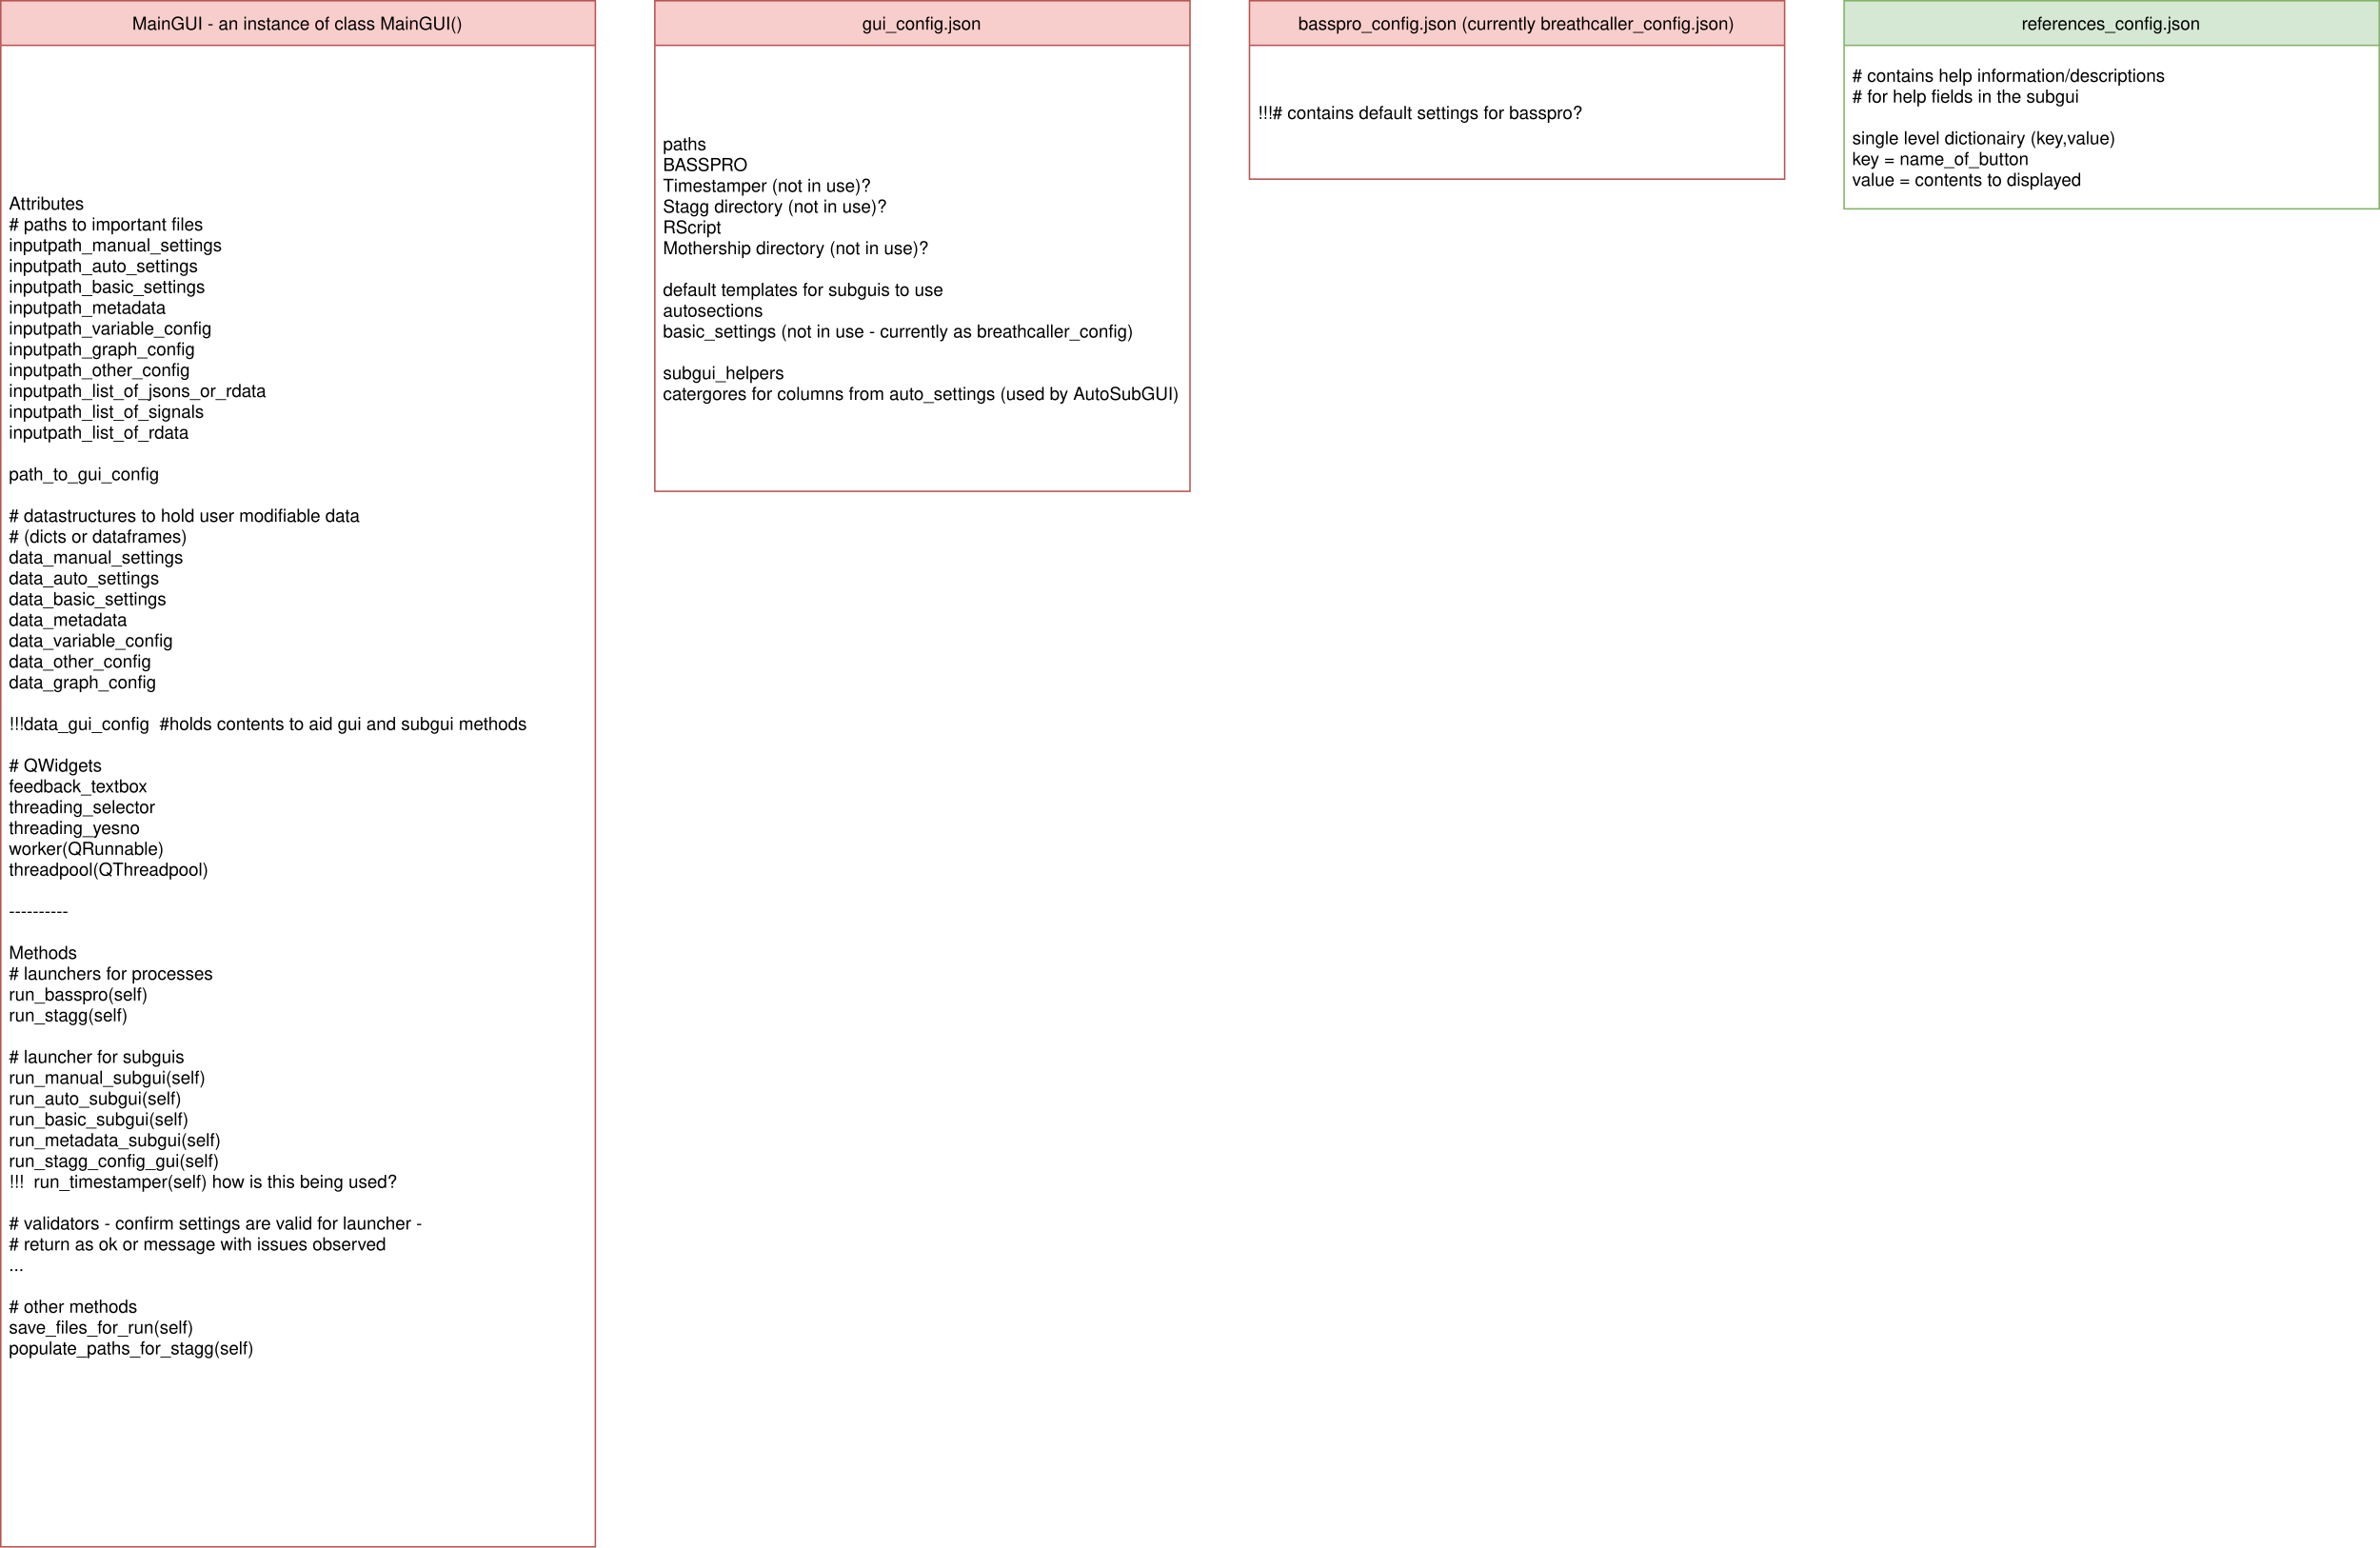
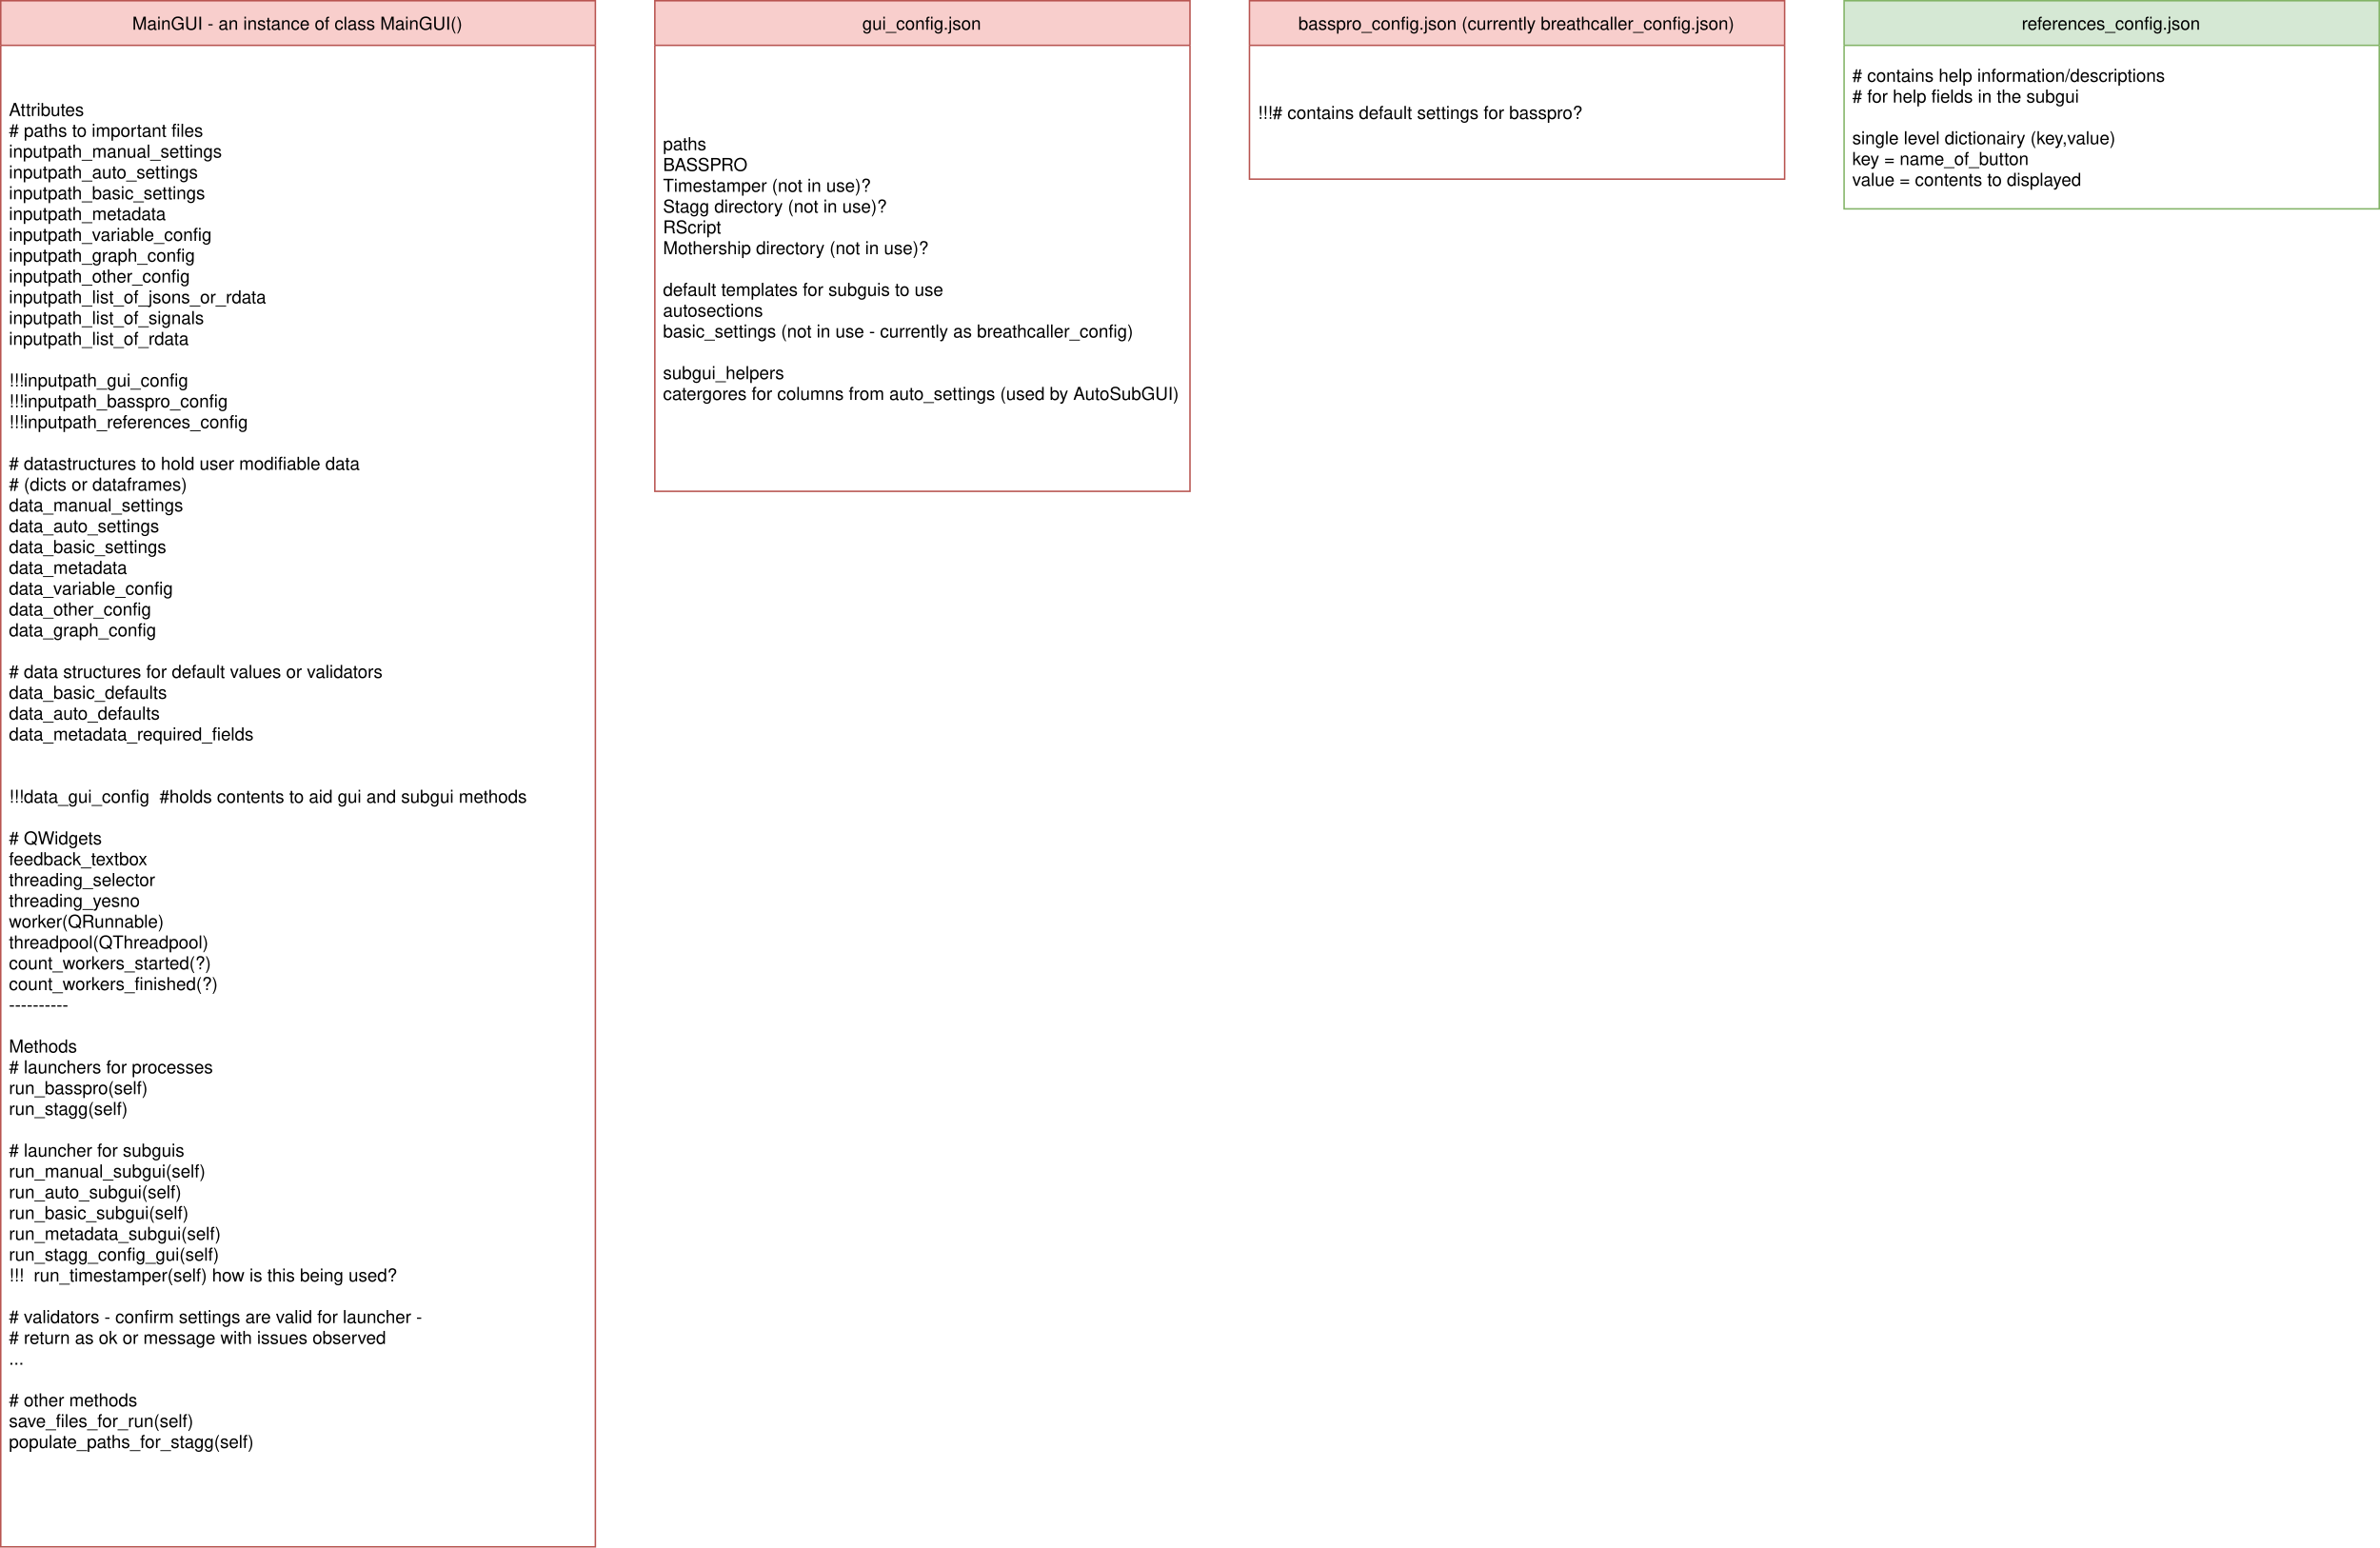
- <svg xmlns="http://www.w3.org/2000/svg" version="1.1" width="1601px" height="1041px" viewBox="-0.5 -0.5 1601 1041" content="&lt;mxfile host=&quot;app.diagrams.net&quot; modified=&quot;2022-03-17T19:03:42.983Z&quot; agent=&quot;5.0 (Windows NT 10.0; Win64; x64) AppleWebKit/537.36 (KHTML, like Gecko) Chrome/99.0.484.51 Safari/537.36&quot; etag=&quot;fPXr7fIddwUcW8bV2nOA&quot; version=&quot;17.1.3&quot; type=&quot;github&quot; pages=&quot;6&quot;&gt;&lt;diagram id=&quot;HBo_kHOL0tXaNQiaSr8c&quot; name=&quot;MainGUI&quot;&gt;7VnBbts4EP2WHgwkhwSyFWfTY+y22QIxto1b7NGgJErihiK1JBXb/fqdISnbsmRbCerTJgggafiGGpLDN4/yIJwWqwdFynwmE8oHoyBZDcJPg9FoePtHCBe0rJ3lY3jjDJliiQdtDXP2i3pj4K0VS6huAI2U3LCyaYylEDQ2DRtRSi6bsFTy5ltLktGWYR4T3rb+zRKTO+vdONja/6Qsy+s3DwPfUpAa7A06J4lc7pjCz4NwqqQ07q5YTSnHyavnxfl9OdC6CUxRYfo4vDxcRbOgWkf5PBSP5UrN6L9XvpcXwis/4Blh4uHnVzBe4RQK7EFoQ0RM4VamONecaA1XD7249AM063rW9JIVnAh4mqRSmLlvCeA5zhlPHslaVhg1dBw/10+TXCr2C/CEQ9MQDNCsjE+KMGgg5ujp+1RUA+ZbPRXDPdOMrBrAR6JNHY3knJSaRTY+dCyIypiYSGNk4UEp43wquVR2cGF6F9M4ttEp+Ux3WqK78c0YPfysUmXo6uByDTdJALuHyoIatQaId7jxabNuPi63SXhTp1q+m4BBjSQ+87NN19vkgBufH6/IlVErV+6NUSyqDGzQ0S2Mf+jGHtqBmlzbzYrdFqVUkEIGdyDjTfh0NLgPbJaVlUG3RUFERfhCU2OYyE6ASWVkT2hENIt7YmHKSEIMOY56IYoRyJ0F0E/KsuPgDBmyF1KanKpeSM60Wch08Y+WQi+kWqjTQdc+mmWC8BPzUINb/XZ4WQdYDeDsjuA7HFyqYM+wlarYVIpuciZHph4FlaYK2VQmLLVT7R0Od3eRsNhgN1J5bKpIQfVllws298k3izuZahZ1OsvcS48kmAX0yC2LO5UsFnQo9zrwHz58cC7bVdyZYFwW7eqtASbbLBdhiavWtmjgva4i9wgjzWXSMRO+20ML+R0KbkZN5xSmlCYRFIAFEKyJ5KoLY3JFSQKLAIvBQRtgPhxDrakWsguylOqZqovvT5UQuCKdmeT6KUGbXHz/sbm/7J7sq81fd/vs0JTVc8NJJWJYd201DSZ6qWRMte7mVlUJzEsNoAuYjLRzBAiCgptlhyGnA9rE45b/YDT1nrOo4zG5bdcD6HdeD2S9+XqB7Zz4rbA4ioat0/A0DHjHkKKE7PFOwGtLJFi7cXJ7iShkn6M6KL9fenEmFGEGA5A2Aa7cfkyZKnDiN8wDApjW2M267CzU1dEVVRT4WDghAWT6XDMqDEmjaEYtAlIEx6Iry9syArJ+gUF09Hl9fd1rYJbNjpEGDJC80IWVEYsUK14lDq9IKcuKE0MXVo9Y/IEUP8ROe8oW+aYl/YR0UndHJ3oTTH0m4JHTFN1QETI4XNx7c8GSBHue6JLEsGiPFvbpZmt58tIOTRLcU27PEDk4UuhhUkqGLAyxjSfwDwFPg+vxYAyxTuF5uH2Gf4QrMwWpYBRod+yXQuldUtTDEyUNbIloo9R7idjDp4q2svVSNuwtZetD4G+XsuOWlN1Wu2vUUu8nmjOcaO5OHmnC2448CMNzpcFtKw38saVNJJP7+fzb019dTT+2LI/yU0hjFbRj9Ms9Rq+d5shCqM6YstJk3d/1aR4rVpquppmlT52z8nVdb28TmpKKI9bQokTq3EqMTUl3kg/66YoBy7WGFzOgma72fX28H1td0CqFicXXdQWKQFOZHMiTb+TuAQJ3cS5yykurkNoxxDAulUm1MzjYN1Uh7LOShR9HI0xbnyEOjOgeGudV9PDza/vjx3uJ6FEixq8tEd3UEJyLGobtL2OKphRGBSr7/1spkjG9S266KsXdKApvb39PpRiO3lgqhmf7+DVsf/1yghUPwrBRtI2El5bIgFEKggQIr0qotnTt6LCht62/Yx/vmjLqjteWDIHLB9tzdCfTwfa3n0Q4fXEf3pklXsIc6z9TuExtzJfNl9uWwA4kEKSg+I0nqmDhRRPnxlsj90/9CdNQI9bIi+8k+Aad/Gqh3J31Z9PJw7ZQ9p8RmhQYXOyW645KbXHvvxOcQVXfvZUqR2dLmrasxg8j+2y5VZo7Isuxoc8xK1LfeeUNvPJ71NXH12cIPG5/0bRtO78Lh5//Aw==&lt;/diagram&gt;&lt;diagram id=&quot;ODklJh6Hm-18FXSeN4Gt&quot; name=&quot;BasicSubGUI&quot;&gt;nVbfb9owEP5b+oC0PVAFAi17bNJfk2Bah6pNe0FOckksHF9mOwX21++cOEAKtHQIAf783eV8/u6Onh8W6wfFynyGCYje0EvWPf+2NxwORsNhz769ZNMg119GDZApnjjSDpjzv+BAz6EVT0B3iAZRGF52wRilhNh0MKYUrrq0FEX3qSXL4ACYx0wcoj95YvIGnYy9Hf4IPMvbJw88t1OwluwAnbMEV3uQf9fzQ4Voml/FOgRhk9fmpf+b5YsHPkm8xzK4evoTj5b3/cbZ/UdMtkdQIM1/u76v8CH9lqnnzfjpl59Opk/eizPxXpioXL4Cpnk8r6KH56/u2GbT5lKveCGYpFWQojRzt+PROs65SKZsg5WNUBsWL9tVkKPif4nPBG0NCKBtZZxUfK/DmFtL51OBJs739tiDV9CMrTvEKdOmjQaFYKXmUR2fNSyYyrgM0BgsHCnlQoQoUNWHo4zEEMd1dAqXsLcTTcajsbVwyQJlYP1KXe9czWCrFyo0wAKM2pCd8zJy17DpLlc7vY5aVeZ7Wp20IHM1km0973RAP5wUPiCLwYEsboxRPKoMlfLwinIyaPLh26fvbXkx1SyHxD5A2nJVlG6q+Bzoc8a4JFldsqO+wmHvxqvtysqUVHyLyEpxocEYLrOj3IQZdgZthWpJe4sYy80b9COWzQmfqHNkYI74drwt3N++jjuegckxORpk8yjBKhnnoHTd65TVlsIYtD6eLFVJeyBNpE8aRPr5FIlKLstOU94PaBuPriLq6SejKZismFg0rLdjYpXBs4juys5gkvxZLYr3yBcXFx1DwwugHBUlqNbIy6nbkx51LeD6KwLSDH1XmiTu37+ZbFKbTHm2oDDOEhkVG6fQsb76fjMRU65s+ezESiMRWu72RvauqP/mXSowlZJNwxh6uLQf1oqOru0YtS2HOo49s67qcsZIg3qx9fye8rvwq8FB/dIcdFaJzSTZa8MOotNlkpYCUmtmGy6niX7j4IInifUc6JLFlJdpTbsd7ZAfrklaCMk8FfXgzskQyENQIpembprjgN4UcOhdjntjijWk9WC3prelKxOipPCpg1m/QKNmBXbcBAoN6S3aDsKzZsTpWXw4I9xQ8M8cCtfXHx8KtNz9jan39v4M+nf/AA==&lt;/diagram&gt;&lt;diagram id=&quot;OqCPHdQmpwW9uPQk2gvN&quot; name=&quot;ManualSubGUI&quot;&gt;ldG9DsIgEADgp2E0QdBYV+vvUAdrYnQxpGBLQnuVoq0+vRqolbhownB8HHf8IBrmzUKzMouAC4UI5g2iU0RIf0AIeg3Mb1ZG44GFVEvukjqI5V04xE4vkovKSzQAysjSxwSKQiTGM6Y11H7aCZTftWSp+II4Yepbd5KbzGowxJ0vhUyztnMfu5WctckOqoxxqD+IzhANNYCxUd6EQr0er32XxT44ToJrrap1dFidZb7Z0p4tNv9ny/sKWhTm19LPoDvac+J9MJ09AA==&lt;/diagram&gt;&lt;diagram id=&quot;gtit9SygPYveC5adsDtK&quot; name=&quot;AutoSubGUI&quot;&gt;ldFPC8IgFADwT+MxcNpoHWPr3yEoCjqGTJuC2xtmbfXpK3Qt2aXAw/Pn8z3/IJqW7dKwWm6AC40I5i2iGSIkGhOC3gPzu5PJdOygMIr7pB726iE8Yq9XxcUlSLQA2qo6xByqSuQ2MGYMNGHaGXTYtWaFGMA+Z3qoR8WtdJrEuPeVUIXsOkfYr5SsS/ZwkYxD80V0jmhqAKyLyjYV+v143buwZHeq6sNZbmW2fsS3Aq6zkSu2+GfL5wpGVPbX0q+gP9prEnwwnT8B&lt;/diagram&gt;&lt;diagram id=&quot;7AbSXcjyhy4aUpNvQ5EW&quot; name=&quot;MetadataSubGUI&quot;&gt;ldG9DsIgEADgp2E0Qag/nVHr4mRi42RIwYKhvQYxVp9eG6iVdNGE4fg47vhBlFVtZnmjdiCkQQSLFtEVImSaEIK6gcXDyyJNPJRWi5A0wF4/ZUAc9KaFvEaJDsA43cRYQF3LwkXGrYV7nHYGE3dteClHsC+4GWuuhVNelzM8+FbqUvWdpzisVLxPDnBVXMD9i+gaUWYBnI+qlknTPV7/Lpecn/ShIUwtVVbTeZ4e2cQX2/yz5XMFK2v3a+l3MBztPYk+mK5f&lt;/diagram&gt;&lt;diagram id=&quot;j5I5dGyVC16o7Pblg5HB&quot; name=&quot;StaggSubGUI&quot;&gt;ldHNjsIgEADgp+FoQqEb13NXbWJMTExWPZIyFrK0QxC3XZ9eDdQu8aIJh+FjmOGH8KLpl05YtUYJhjAqe8K/CGNZzhi5Dyr/gkxneYDaaRmTRtjqC0SkUc9awilJ9IjGa5tihW0LlU9MOIddmnZEk3a1ooYn2FbCPOtOS6+Cfn7Q0UvQtRo6ZzSuNGJIjnBSQmL3j/ic8MIh+hA1fQHm/njDu+Rw2f/+dGp1sKXeTG2Vfc8modjinS2PKzho/aulb8F4tNsk+WA+vwI=&lt;/diagram&gt;&lt;/mxfile&gt;" resource="https://app.diagrams.net/#HMolecularNeurobiology%2FBASSPRO-STAGG%2Frefactor%2FUntitled%20Diagram.drawio.svg">
+ <svg xmlns="http://www.w3.org/2000/svg" version="1.1" width="1601px" height="1041px" viewBox="-0.5 -0.5 1601 1041" content="&lt;mxfile host=&quot;app.diagrams.net&quot; modified=&quot;2022-03-17T19:13:09.428Z&quot; agent=&quot;5.0 (Windows NT 10.0; Win64; x64) AppleWebKit/537.36 (KHTML, like Gecko) Chrome/99.0.484.51 Safari/537.36&quot; etag=&quot;oJ-kQpp0BkfwUwNmqfY7&quot; version=&quot;17.1.3&quot; type=&quot;github&quot; pages=&quot;6&quot;&gt;&lt;diagram id=&quot;HBo_kHOL0tXaNQiaSr8c&quot; name=&quot;MainGUI&quot;&gt;7Vnfc9o4EP5b+sAMeUjG4JCjj4G2uc6EuTa0c48e2ZZtXWTJleQA99ff6odtjA04mfJ0YZjBkr6VV6vVt7ti5C/z7YNARbbiMaajqRdvR/6n0XQ6ufvDhx/ds7M9H/1b25EKEjtQ07Em/2LX6bneksRYtoCKc6pI0e6MOGM4Uq0+JATftGEJp+23FijFnY51hGi3928Sq8z2zmde0/8nJmlWvXniuZEcVWDXITMU881el/955C8F58o+5dslptp4lV2s3Jcjo7ViAjM1RODl4TpceeUuzNY+eyy2YoV/XbtZXhAt3YJXiLCHn1+h81qbkOkZmFSIRRgeeaJtTZGU8Oug4yu3QLWrrCY3JKeIQWuRcKbWbsSDdpQRGj+iHS+11jBx9Fy1FhkX5F/AIwpDE+iAYaGcU/heC7HWkm5OgSVgvlWmmBx0rdC2BXxEUlXacEpRIUlo9NOCORIpYQuuFM8dKCGULjnlwizOT+YRjiKjneDPeG8knM9uZ1rCWRULhbdHt2tSOwGcHsxzrMQOIE7g1rnNrt3cNE54W7latu+AXoVEzvPTeurGOeDB+ccrfGXa8ZV7pQQJSwUHdHoH65+YtS+no3vQAb6+WbHKpDm1ev684AJ8SemjSGi/HGFFqbRYkCNWIhpIrBRh6RkwKhUfCA2RJNFALNgOxUih06gXJAgCJwqAhxKSnganmioHIbnKsBiEpESqgCfBP5IzGXARiPNKVzKSpAzRM3aowJ15e6Q+fPiwt9qSnFhBCwr7IgvBh8IFTjAcpwjLHomjDqn1h5NbRqoUuPbMTAeGqVdKLDR585gkZkOdwPHpxjGJlJ6GC4dNBMqxvOoT0cNDvNrgzjq0QZ33ZfvSE25sAAM82ODOuaQBHfPwk5tiQsjeviTWojhBJVUV8dSWhhYBKS7OmcZNIKuxU9ausefMCL73qyQCx0FCMI17BDpv6/dma67miOyZRbuktKmNgqBRuyoisU2MTHzWz7IMbRPUy/ggbdrm/w65TYr7151gHIcQawOIZSrk2z6MygRGMTggOCKFNEzv0CnUDkvG+yAbLp6xGH9/KhnT3th7iuw8BaSB4+8/6udeaMRLpgI7qwxMOoHj8cj/MgCdEEZk1oVf15/+7V0d24TK2hSVLIJT1Dg5kB6wmOyPh6JkFTOOwbxJr+oaBMtL0+OQ8wrV+liHOqpNxWAGdVonS2IDgI7HBiDrMzgEbGziDldwEg2HsSWpCLC4QnkB/uiEIEpsdFA0RzEzPyEGf7aBA3KnL4PIbp+6TJZt1BO5NnzN41C94Apb78veRl2f3FGBgUWZzQKBMJ8r1oQlSV3x6EQS8ki9FulINYTQ9wKL6Jnz5uZm0MJMbDhFQ7BA9IIDk/oFic5SSnZ8RwpelBQpHJgc0uCPuPgxvjsoSzSDdfJ2xm2dspfkuy4wfcqgSXGixXQ6T6AyvHfdOYljPfNCFiiCTXs0sE+3Tc+Ty8t1FwfxhJoCMANBDDMsCk40r4NuswV8QeGldzMbzUDXJbQnTRu+Gi7UEtI7JaDw0vNiSGQ2WBczC8EVHImwLrMGVSDHS8JuWeLqEH9wHVJV8L+9Dpl16pAmft7o/Pe9HL1AOTo/W4/6dz1+4PuXcoO7jhu4UrNLJIv79frb0199Qz8altfJPOPKVD2W0a8OGL0SWmsW0ikhZIA62dkNF31aR4IUqm9oZehTZqR43dTNY5MrK5wXmjqbFKMO6TaJhHn6dNDhWsKLCdBM3/hhtXGoWxXQSqEdi+6qCBRClqYyIE9aFw9HCNzqGWSYFrg/t49gXSLl+0UCnJsyZ6YteO7W0VLTxGfQQ2t0D4PrMnz4+bV7c/UeIgaEiNlrQ0Q/NXiXooZJ91qzc1fwP4wU8QzP49u+SDGfhv7d3e+JFJPpG0PF5GI3l5Pu1aVNWHVpDQdFGk1oYYgMGCVHmgDhVTGWhq4tHbbLeb9mHyda3QRYMgQuHzWVeS/TwfE3F0wUv9h/TYghXkQs6z9j+Fkana/aLzcjnlmIx1CO9b1cWMLGszbOrrdCHt4jxERCjNhpXnwnwTfkya9OlPu9/mJ58qSbKLcvWB0FeuP9cN0TqQ3u/U+eC2TV87dS5fRiTtNNq/XFyCFbNpnmXpJl2dD5mElS33nlDbzye7Krj6/3EGg2f0ebsb0/9f3P/wE=&lt;/diagram&gt;&lt;diagram id=&quot;ODklJh6Hm-18FXSeN4Gt&quot; name=&quot;BasicSubGUI&quot;&gt;nVbfb9owEP5b+oC0PVAFAi17bNJfk2Bah6pNe0FOckksHF9mOwX21++cOEAKtHQIAf783eV8/u6Onh8W6wfFynyGCYje0EvWPf+2NxwORsNhz769ZNMg119GDZApnjjSDpjzv+BAz6EVT0B3iAZRGF52wRilhNh0MKYUrrq0FEX3qSXL4ACYx0wcoj95YvIGnYy9Hf4IPMvbJw88t1OwluwAnbMEV3uQf9fzQ4Voml/FOgRhk9fmpf+b5YsHPkm8xzK4evoTj5b3/cbZ/UdMtkdQIM1/u76v8CH9lqnnzfjpl59Opk/eizPxXpioXL4Cpnk8r6KH56/u2GbT5lKveCGYpFWQojRzt+PROs65SKZsg5WNUBsWL9tVkKPif4nPBG0NCKBtZZxUfK/DmFtL51OBJs739tiDV9CMrTvEKdOmjQaFYKXmUR2fNSyYyrgM0BgsHCnlQoQoUNWHo4zEEMd1dAqXsLcTTcajsbVwyQJlYP1KXe9czWCrFyo0wAKM2pCd8zJy17DpLlc7vY5aVeZ7Wp20IHM1km0973RAP5wUPiCLwYEsboxRPKoMlfLwinIyaPLh26fvbXkx1SyHxD5A2nJVlG6q+Bzoc8a4JFldsqO+wmHvxqvtysqUVHyLyEpxocEYLrOj3IQZdgZthWpJe4sYy80b9COWzQmfqHNkYI74drwt3N++jjuegckxORpk8yjBKhnnoHTd65TVlsIYtD6eLFVJeyBNpE8aRPr5FIlKLstOU94PaBuPriLq6SejKZismFg0rLdjYpXBs4juys5gkvxZLYr3yBcXFx1DwwugHBUlqNbIy6nbkx51LeD6KwLSDH1XmiTu37+ZbFKbTHm2oDDOEhkVG6fQsb76fjMRU65s+ezESiMRWu72RvauqP/mXSowlZJNwxh6uLQf1oqOru0YtS2HOo49s67qcsZIg3qx9fye8rvwq8FB/dIcdFaJzSTZa8MOotNlkpYCUmtmGy6niX7j4IInifUc6JLFlJdpTbsd7ZAfrklaCMk8FfXgzskQyENQIpembprjgN4UcOhdjntjijWk9WC3prelKxOipPCpg1m/QKNmBXbcBAoN6S3aDsKzZsTpWXw4I9xQ8M8cCtfXHx8KtNz9jan39v4M+nf/AA==&lt;/diagram&gt;&lt;diagram id=&quot;OqCPHdQmpwW9uPQk2gvN&quot; name=&quot;ManualSubGUI&quot;&gt;ldG9DsIgEADgp2E0QdBYV+vvUAdrYnQxpGBLQnuVoq0+vRqolbhownB8HHf8IBrmzUKzMouAC4UI5g2iU0RIf0AIeg3Mb1ZG44GFVEvukjqI5V04xE4vkovKSzQAysjSxwSKQiTGM6Y11H7aCZTftWSp+II4Yepbd5KbzGowxJ0vhUyztnMfu5WctckOqoxxqD+IzhANNYCxUd6EQr0er32XxT44ToJrrap1dFidZb7Z0p4tNv9ny/sKWhTm19LPoDvac+J9MJ09AA==&lt;/diagram&gt;&lt;diagram id=&quot;gtit9SygPYveC5adsDtK&quot; name=&quot;AutoSubGUI&quot;&gt;ldFPC8IgFADwT+MxcNpoHWPr3yEoCjqGTJuC2xtmbfXpK3Qt2aXAw/Pn8z3/IJqW7dKwWm6AC40I5i2iGSIkGhOC3gPzu5PJdOygMIr7pB726iE8Yq9XxcUlSLQA2qo6xByqSuQ2MGYMNGHaGXTYtWaFGMA+Z3qoR8WtdJrEuPeVUIXsOkfYr5SsS/ZwkYxD80V0jmhqAKyLyjYV+v143buwZHeq6sNZbmW2fsS3Aq6zkSu2+GfL5wpGVPbX0q+gP9prEnwwnT8B&lt;/diagram&gt;&lt;diagram id=&quot;7AbSXcjyhy4aUpNvQ5EW&quot; name=&quot;MetadataSubGUI&quot;&gt;ldG9DsIgEADgp2E0Qag/nVHr4mRi42RIwYKhvQYxVp9eG6iVdNGE4fg47vhBlFVtZnmjdiCkQQSLFtEVImSaEIK6gcXDyyJNPJRWi5A0wF4/ZUAc9KaFvEaJDsA43cRYQF3LwkXGrYV7nHYGE3dteClHsC+4GWuuhVNelzM8+FbqUvWdpzisVLxPDnBVXMD9i+gaUWYBnI+qlknTPV7/Lpecn/ShIUwtVVbTeZ4e2cQX2/yz5XMFK2v3a+l3MBztPYk+mK5f&lt;/diagram&gt;&lt;diagram id=&quot;j5I5dGyVC16o7Pblg5HB&quot; name=&quot;StaggSubGUI&quot;&gt;ldHNjsIgEADgp+FoQqEb13NXbWJMTExWPZIyFrK0QxC3XZ9eDdQu8aIJh+FjmOGH8KLpl05YtUYJhjAqe8K/CGNZzhi5Dyr/gkxneYDaaRmTRtjqC0SkUc9awilJ9IjGa5tihW0LlU9MOIddmnZEk3a1ooYn2FbCPOtOS6+Cfn7Q0UvQtRo6ZzSuNGJIjnBSQmL3j/ic8MIh+hA1fQHm/njDu+Rw2f/+dGp1sKXeTG2Vfc8modjinS2PKzho/aulb8F4tNsk+WA+vwI=&lt;/diagram&gt;&lt;/mxfile&gt;" resource="https://app.diagrams.net/#HMolecularNeurobiology%2FBASSPRO-STAGG%2Frefactor%2FUntitled%20Diagram.drawio.svg">
  <defs>
    <clipPath id="mx-clip-4-30-392-1010-0">
      <rect x="4" y="30" width="392" height="1010" />
    </clipPath>
    <clipPath id="mx-clip-444-30-352-300-0">
      <rect x="444" y="30" width="352" height="300" />
    </clipPath>
    <clipPath id="mx-clip-1244-30-352-110-0">
      <rect x="1244" y="30" width="352" height="110" />
    </clipPath>
    <clipPath id="mx-clip-844-30-352-90-0">
      <rect x="844" y="30" width="352" height="90" />
    </clipPath>
  </defs>
  <g>
    <path d="M 0 30 L 0 0 L 400 0 L 400 30" fill="#f8cecc" stroke="#b85450" stroke-miterlimit="10" pointer-events="all" />
    <path d="M 0 30 L 0 1040 L 400 1040 L 400 30" fill="none" stroke="#b85450" stroke-miterlimit="10" pointer-events="none" />
    <path d="M 0 30 L 400 30" fill="none" stroke="#b85450" stroke-miterlimit="10" pointer-events="none" />
    <g fill="rgb(0, 0, 0)" font-family="Helvetica" pointer-events="none" text-anchor="middle" font-size="12px">
      <text x="199.5" y="19.5">MainGUI - an instance of class MainGUI()</text>
    </g>
    <g fill="rgb(0, 0, 0)" font-family="Helvetica" pointer-events="none" clip-path="url(#mx-clip-4-30-392-1010-0)" font-size="12px">
-       <text x="5.5" y="140.5">Attributes</text>
-       <text x="5.5" y="154.5"># paths to important files</text>
-       <text x="5.5" y="168.5">  inputpath_manual_settings</text>
-       <text x="5.5" y="182.5">  inputpath_auto_settings</text>
-       <text x="5.5" y="196.5">  inputpath_basic_settings</text>
-       <text x="5.5" y="210.5">  inputpath_metadata</text>
-       <text x="5.5" y="224.5">  inputpath_variable_config</text>
-       <text x="5.5" y="238.5">  inputpath_graph_config</text>
-       <text x="5.5" y="252.5">  inputpath_other_config</text>
-       <text x="5.5" y="266.5">  inputpath_list_of_jsons_or_rdata</text>
-       <text x="5.5" y="280.5">  inputpath_list_of_signals</text>
-       <text x="5.5" y="294.5">  inputpath_list_of_rdata</text>
-       <text x="5.5" y="322.5">  path_to_gui_config</text>
-       <text x="5.5" y="350.5">  # datastructures to hold user modifiable data</text>
-       <text x="5.5" y="364.5">  # (dicts or dataframes)</text>
-       <text x="5.5" y="378.5">  data_manual_settings</text>
-       <text x="5.5" y="392.5">  data_auto_settings</text>
-       <text x="5.5" y="406.5">  data_basic_settings</text>
-       <text x="5.5" y="420.5">  data_metadata</text>
-       <text x="5.5" y="434.5">  data_variable_config</text>
-       <text x="5.5" y="448.5">  data_other_config</text>
-       <text x="5.5" y="462.5">  data_graph_config</text>
-       <text x="5.5" y="490.5">  !!!data_gui_config  #holds contents to aid gui and subgui methods</text>
-       <text x="5.5" y="518.5">  # QWidgets</text>
-       <text x="5.5" y="532.5">  feedback_textbox</text>
-       <text x="5.5" y="546.5">  threading_selector</text>
-       <text x="5.5" y="560.5">  threading_yesno</text>
-       <text x="5.5" y="574.5">  worker(QRunnable)</text>
-       <text x="5.5" y="588.5">  threadpool(QThreadpool)</text>
-       <text x="5.5" y="616.5">----------</text>
-       <text x="5.5" y="644.5">Methods</text>
-       <text x="5.5" y="658.5">  # launchers for processes</text>
-       <text x="5.5" y="672.5">  run_basspro(self)</text>
-       <text x="5.5" y="686.5">  run_stagg(self)</text>
-       <text x="5.5" y="714.5">  # launcher for subguis</text>
-       <text x="5.5" y="728.5">  run_manual_subgui(self)</text>
-       <text x="5.5" y="742.5">  run_auto_subgui(self)</text>
-       <text x="5.5" y="756.5">  run_basic_subgui(self)</text>
-       <text x="5.5" y="770.5">  run_metadata_subgui(self)</text>
-       <text x="5.5" y="784.5">  run_stagg_config_gui(self)</text>
-       <text x="5.5" y="798.5">  !!!  run_timestamper(self) how is this being used?</text>
-       <text x="5.5" y="826.5">  # validators - confirm settings are valid for launcher - </text>
-       <text x="5.5" y="840.5">  # return as ok or message with issues observed</text>
-       <text x="5.5" y="854.5">  ...</text>
-       <text x="5.5" y="882.5">  # other methods</text>
-       <text x="5.5" y="896.5">  save_files_for_run(self)</text>
-       <text x="5.5" y="910.5">  populate_paths_for_stagg(self)</text>
+       <text x="5.5" y="77.5">Attributes</text>
+       <text x="5.5" y="91.5">  # paths to important files</text>
+       <text x="5.5" y="105.5">  inputpath_manual_settings</text>
+       <text x="5.5" y="119.5">  inputpath_auto_settings</text>
+       <text x="5.5" y="133.5">  inputpath_basic_settings</text>
+       <text x="5.5" y="147.5">  inputpath_metadata</text>
+       <text x="5.5" y="161.5">  inputpath_variable_config</text>
+       <text x="5.5" y="175.5">  inputpath_graph_config</text>
+       <text x="5.5" y="189.5">  inputpath_other_config</text>
+       <text x="5.5" y="203.5">  inputpath_list_of_jsons_or_rdata</text>
+       <text x="5.5" y="217.5">  inputpath_list_of_signals</text>
+       <text x="5.5" y="231.5">  inputpath_list_of_rdata</text>
+       <text x="5.5" y="259.5">  !!!inputpath_gui_config</text>
+       <text x="5.5" y="273.5">  !!!inputpath_basspro_config</text>
+       <text x="5.5" y="287.5">  !!!inputpath_references_config</text>
+       <text x="5.5" y="315.5">  # datastructures to hold user modifiable data</text>
+       <text x="5.5" y="329.5">  # (dicts or dataframes)</text>
+       <text x="5.5" y="343.5">  data_manual_settings</text>
+       <text x="5.5" y="357.5">  data_auto_settings</text>
+       <text x="5.5" y="371.5">  data_basic_settings</text>
+       <text x="5.5" y="385.5">  data_metadata</text>
+       <text x="5.5" y="399.5">  data_variable_config</text>
+       <text x="5.5" y="413.5">  data_other_config</text>
+       <text x="5.5" y="427.5">  data_graph_config</text>
+       <text x="5.5" y="455.5">  # data structures for default values or validators</text>
+       <text x="5.5" y="469.5">  data_basic_defaults </text>
+       <text x="5.5" y="483.5">  data_auto_defaults</text>
+       <text x="5.5" y="497.5">  data_metadata_required_fields</text>
+       <text x="5.5" y="539.5">  !!!data_gui_config  #holds contents to aid gui and subgui methods</text>
+       <text x="5.5" y="567.5">  # QWidgets</text>
+       <text x="5.5" y="581.5">  feedback_textbox</text>
+       <text x="5.5" y="595.5">  threading_selector</text>
+       <text x="5.5" y="609.5">  threading_yesno</text>
+       <text x="5.5" y="623.5">  worker(QRunnable)</text>
+       <text x="5.5" y="637.5">  threadpool(QThreadpool)</text>
+       <text x="5.5" y="651.5">  count_workers_started(?)</text>
+       <text x="5.5" y="665.5">  count_workers_finished(?)</text>
+       <text x="5.5" y="679.5">----------</text>
+       <text x="5.5" y="707.5">Methods</text>
+       <text x="5.5" y="721.5">  # launchers for processes</text>
+       <text x="5.5" y="735.5">  run_basspro(self)</text>
+       <text x="5.5" y="749.5">  run_stagg(self)</text>
+       <text x="5.5" y="777.5">  # launcher for subguis</text>
+       <text x="5.5" y="791.5">  run_manual_subgui(self)</text>
+       <text x="5.5" y="805.5">  run_auto_subgui(self)</text>
+       <text x="5.5" y="819.5">  run_basic_subgui(self)</text>
+       <text x="5.5" y="833.5">  run_metadata_subgui(self)</text>
+       <text x="5.5" y="847.5">  run_stagg_config_gui(self)</text>
+       <text x="5.5" y="861.5">  !!!  run_timestamper(self) how is this being used?</text>
+       <text x="5.5" y="889.5">  # validators - confirm settings are valid for launcher - </text>
+       <text x="5.5" y="903.5">  # return as ok or message with issues observed</text>
+       <text x="5.5" y="917.5">  ...</text>
+       <text x="5.5" y="945.5">  # other methods</text>
+       <text x="5.5" y="959.5">  save_files_for_run(self)</text>
+       <text x="5.5" y="973.5">  populate_paths_for_stagg(self)</text>
    </g>
    <path d="M 440 30 L 440 0 L 800 0 L 800 30" fill="#f8cecc" stroke="#b85450" stroke-miterlimit="10" pointer-events="none" />
    <path d="M 440 30 L 440 330 L 800 330 L 800 30" fill="none" stroke="#b85450" stroke-miterlimit="10" pointer-events="none" />
    <path d="M 440 30 L 800 30" fill="none" stroke="#b85450" stroke-miterlimit="10" pointer-events="none" />
    <g fill="rgb(0, 0, 0)" font-family="Helvetica" pointer-events="none" text-anchor="middle" font-size="12px">
      <text x="619.5" y="19.5">gui_config.json</text>
    </g>
    <g fill="rgb(0, 0, 0)" font-family="Helvetica" pointer-events="none" clip-path="url(#mx-clip-444-30-352-300-0)" font-size="12px">
      <text x="445.5" y="100.5">paths</text>
      <text x="445.5" y="114.5">  BASSPRO</text>
      <text x="445.5" y="128.5">  Timestamper (not in use)?</text>
      <text x="445.5" y="142.5">  Stagg directory (not in use)?</text>
      <text x="445.5" y="156.5">  RScript</text>
      <text x="445.5" y="170.5">  Mothership directory (not in use)?</text>
      <text x="445.5" y="198.5">default templates for subguis to use</text>
      <text x="445.5" y="212.5">  autosections</text>
      <text x="445.5" y="226.5">  basic_settings (not in use - currently as breathcaller_config)</text>
      <text x="445.5" y="254.5">subgui_helpers</text>
      <text x="445.5" y="268.5">  catergores for columns from auto_settings (used by AutoSubGUI)</text>
    </g>
    <path d="M 1240 30 L 1240 0 L 1600 0 L 1600 30" fill="#d5e8d4" stroke="#82b366" stroke-miterlimit="10" pointer-events="none" />
    <path d="M 1240 30 L 1240 140 L 1600 140 L 1600 30" fill="none" stroke="#82b366" stroke-miterlimit="10" pointer-events="none" />
    <path d="M 1240 30 L 1600 30" fill="none" stroke="#82b366" stroke-miterlimit="10" pointer-events="none" />
    <g fill="rgb(0, 0, 0)" font-family="Helvetica" pointer-events="none" text-anchor="middle" font-size="12px">
      <text x="1419.5" y="19.5">references_config.json</text>
    </g>
    <g fill="rgb(0, 0, 0)" font-family="Helvetica" pointer-events="none" clip-path="url(#mx-clip-1244-30-352-110-0)" font-size="12px">
      <text x="1245.5" y="54.5"># contains help information/descriptions </text>
      <text x="1245.5" y="68.5"># for help fields in the subgui</text>
      <text x="1245.5" y="96.5">single level dictionairy (key,value) </text>
      <text x="1245.5" y="110.5">key = name_of_button </text>
      <text x="1245.5" y="124.5">value = contents to displayed</text>
    </g>
    <path d="M 840 30 L 840 0 L 1200 0 L 1200 30" fill="#f8cecc" stroke="#b85450" stroke-miterlimit="10" pointer-events="none" />
    <path d="M 840 30 L 840 120 L 1200 120 L 1200 30" fill="none" stroke="#b85450" stroke-miterlimit="10" pointer-events="none" />
    <path d="M 840 30 L 1200 30" fill="none" stroke="#b85450" stroke-miterlimit="10" pointer-events="none" />
    <g fill="rgb(0, 0, 0)" font-family="Helvetica" pointer-events="none" text-anchor="middle" font-size="12px">
      <text x="1019.5" y="19.5">basspro_config.json (currently breathcaller_config.json)</text>
    </g>
    <g fill="rgb(0, 0, 0)" font-family="Helvetica" pointer-events="none" clip-path="url(#mx-clip-844-30-352-90-0)" font-size="12px">
      <text x="845.5" y="79.5">!!!# contains default settings for basspro?</text>
    </g>
  </g>
</svg>
